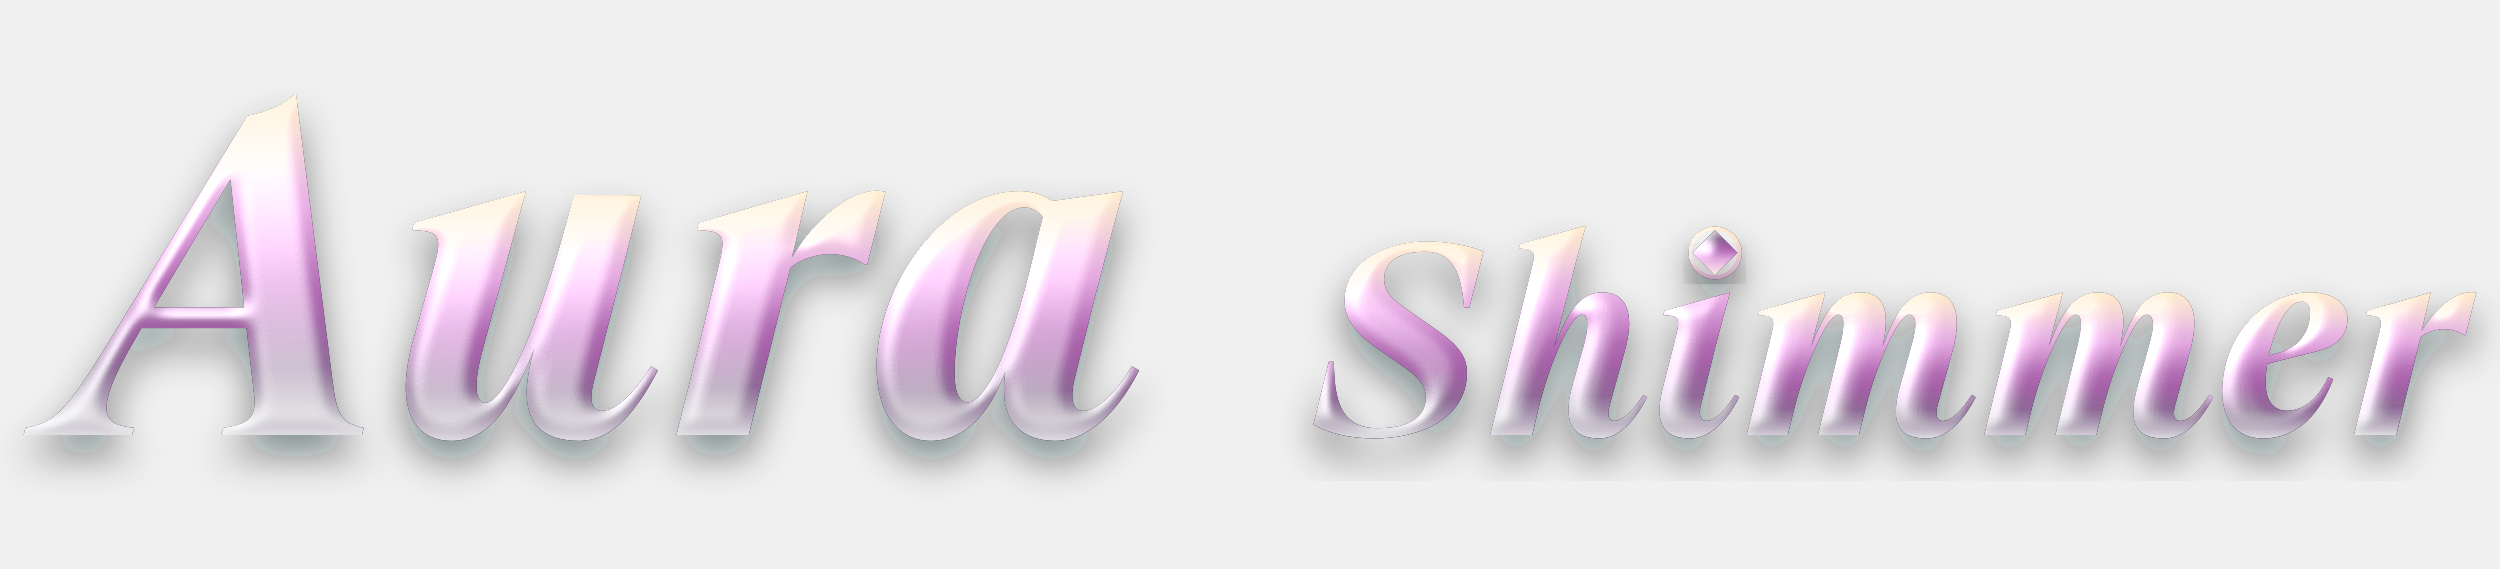
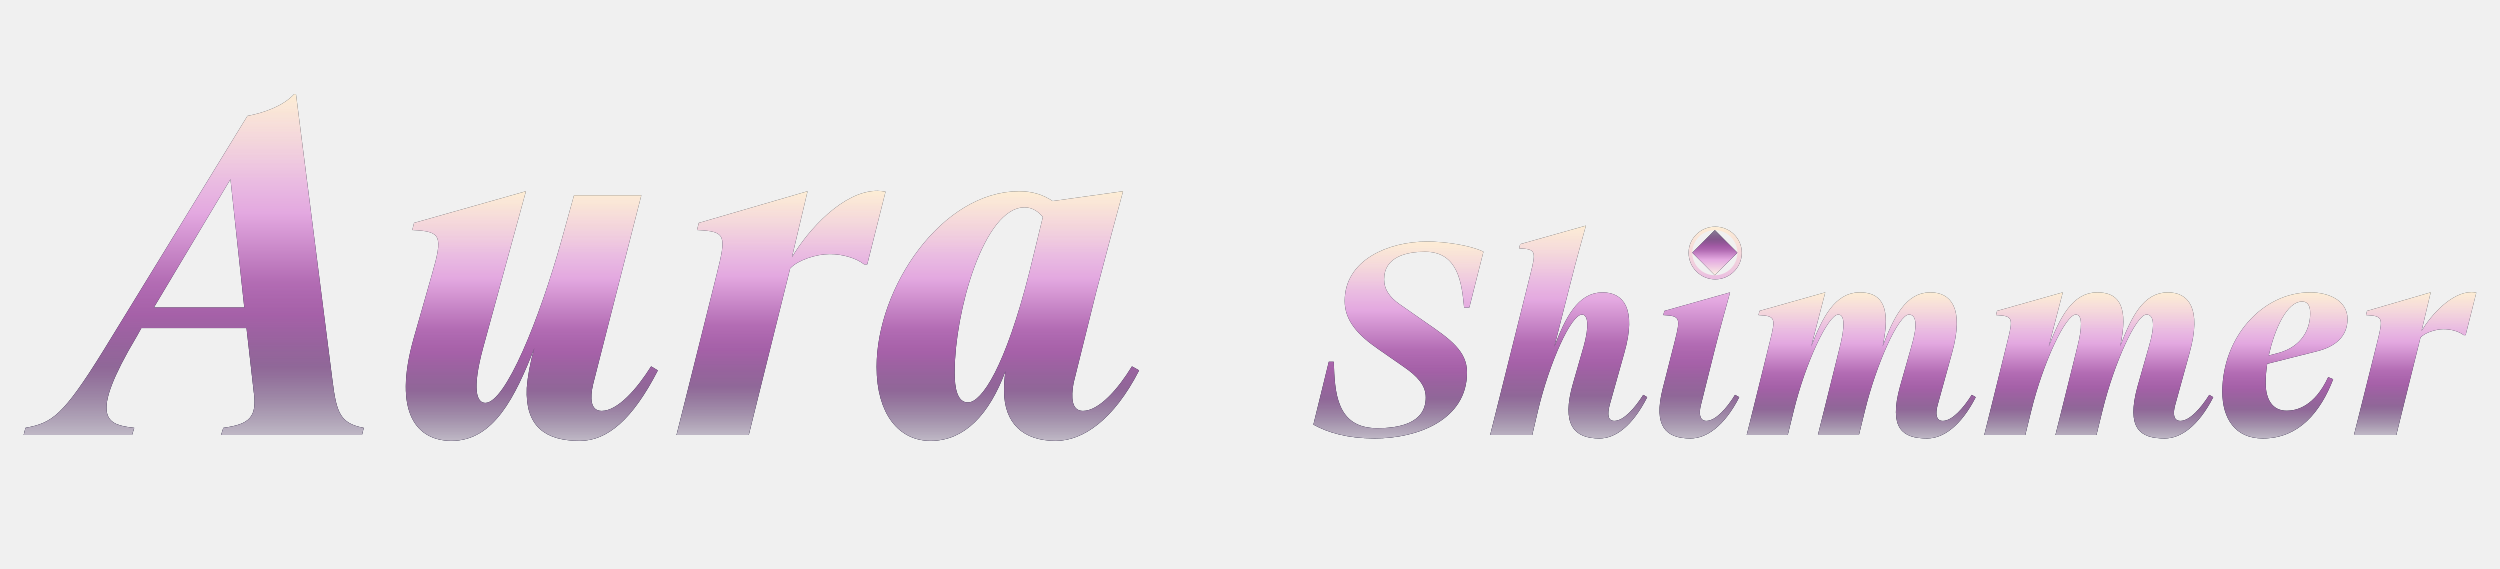
- <svg xmlns="http://www.w3.org/2000/svg" viewBox="10.672 0 2109.428 480" width="2109" height="480">
+ <svg xmlns="http://www.w3.org/2000/svg" viewBox="10.672 0 2109.428 480" width="2109" height="480" overflow="visible" shape-rendering="geometricPrecision">
  <defs>
    <linearGradient id="auraBaseGrad" x1="0%" y1="0%" x2="0%" y2="100%">
      <stop offset="0%" stop-color="#2B1240" />
      <stop offset="35%" stop-color="#9B4F9E" />
      <stop offset="65%" stop-color="#E3A8E0" />
      <stop offset="100%" stop-color="#FCF1E4" />
    </linearGradient>
    <linearGradient id="auraSheenGrad" x1="0%" y1="0%" x2="0%" y2="100%">
-       <stop offset="0%" stop-color="#FFFFFF" stop-opacity="0.85" />
+       <stop offset="0%" stop-color="#FFFFFF" stop-opacity="0.7" />
      <stop offset="20%" stop-color="#FFFFFF" stop-opacity="0.25" />
      <stop offset="45%" stop-color="#FFFFFF" stop-opacity="0" />
      <stop offset="100%" stop-color="#FFFFFF" stop-opacity="0" />
    </linearGradient>
    <linearGradient id="auraBounceGrad" x1="0%" y1="100%" x2="0%" y2="0%">
      <stop offset="0%" stop-color="#FFDFA6" stop-opacity="0.55" />
      <stop offset="25%" stop-color="#FFDFA6" stop-opacity="0" />
      <stop offset="100%" stop-color="#FFDFA6" stop-opacity="0" />
    </linearGradient>
-     <filter id="auraDropShadow" x="-20%" y="-20%" width="140%" height="140%">
-       <feDropShadow dx="0" dy="18" stdDeviation="16" flood-color="#04121F" flood-opacity="0.45" />
-     </filter>
-     <filter id="auraGlossLight" x="-30%" y="-30%" width="160%" height="160%">
-       <feGaussianBlur in="SourceAlpha" stdDeviation="7" result="blur" />
-       <feSpecularLighting in="blur" surfaceScale="6" specularConstant="0.9" specularExponent="18" lighting-color="#FFFFFF" result="spec">
-         <fePointLight x="-300" y="-747" z="1680" />
-       </feSpecularLighting>
-       <feComposite in="spec" in2="SourceAlpha" operator="in" result="specClipped" />
-       <feComposite in="SourceGraphic" in2="specClipped" operator="arithmetic" k1="0" k2="1" k3="1" k4="0" />
-     </filter>
    <mask id="auraLetterMask" maskUnits="userSpaceOnUse" x="0" y="0" width="2500" height="480">
      <rect x="0" y="0" width="2500" height="480" fill="#fff" />
      <circle cx="1457.6" cy="213.2" r="19" fill="#000" />
    </mask>
  </defs>
  <g id="aura-original-outlines" mask="url(#auraLetterMask)">
-     <g filter="url(#auraDropShadow)">
+     <g>
      <g fill="#04121F">
        <path transform="translate(60.000,367.000) scale(0.376,-0.376)" d="M-78 0H165L170 16C110 23 64 34 176 222L186 240H422L438 99C447 39 428 24 370 16L365 0H681L685 16C632 26 624 50 615 121L533 765H529C504 738 461 723 424 716L100 188C10 43 -14 27 -74 16ZM386 574 417 286H214Z" />
        <path transform="translate(334.480,367.000) scale(0.376,-0.376)" d="M108 360 68 220C18 46 77 -13 152 -13C247 -13 295 86 338 195C328 161 323 131 321 106C317 18 364 -13 440 -13C501 -13 558 34 615 145L600 154C568 103 525 54 489 54C464 54 462 82 470 115L578 538H427L400 441C349 258 273 72 228 72C209 72 197 100 223 196L319 547L68 476L64 460C130 457 133 447 108 360Z" />
        <path transform="translate(573.992,367.000) scale(0.376,-0.376)" d="M314 547 70 476 66 460C132 457 132 448 110 360L20 0H182L275 374C293 393 334 406 364 406C393 406 423 397 441 383H448L489 546C483 547 477 548 471 548C394 548 315 460 279 399Z" />
        <path transform="translate(742.064,367.000) scale(0.376,-0.376)" d="M143 -13C220 -13 275 47 311 143C309 128 308 114 308 100C308 26 351 -13 424 -13C485 -13 554 34 611 145L595 154C564 103 521 54 485 54C459 54 458 85 464 117L515 322C541 422 561 495 575 547L417 525C396 539 372 547 342 547C168 547 22 331 22 153C22 47 72 -13 143 -13ZM227 73C203 73 197 105 197 140C197 277 263 511 354 511C371 511 386 501 395 489L365 366C311 153 258 73 227 73Z" />
      </g>
    </g>
-     <g filter="url(#auraGlossLight)">
+     <g>
      <g fill="url(#auraBaseGrad)">
        <path transform="translate(60.000,367.000) scale(0.376,-0.376)" d="M-78 0H165L170 16C110 23 64 34 176 222L186 240H422L438 99C447 39 428 24 370 16L365 0H681L685 16C632 26 624 50 615 121L533 765H529C504 738 461 723 424 716L100 188C10 43 -14 27 -74 16ZM386 574 417 286H214Z" />
        <path transform="translate(334.480,367.000) scale(0.376,-0.376)" d="M108 360 68 220C18 46 77 -13 152 -13C247 -13 295 86 338 195C328 161 323 131 321 106C317 18 364 -13 440 -13C501 -13 558 34 615 145L600 154C568 103 525 54 489 54C464 54 462 82 470 115L578 538H427L400 441C349 258 273 72 228 72C209 72 197 100 223 196L319 547L68 476L64 460C130 457 133 447 108 360Z" />
        <path transform="translate(573.992,367.000) scale(0.376,-0.376)" d="M314 547 70 476 66 460C132 457 132 448 110 360L20 0H182L275 374C293 393 334 406 364 406C393 406 423 397 441 383H448L489 546C483 547 477 548 471 548C394 548 315 460 279 399Z" />
        <path transform="translate(742.064,367.000) scale(0.376,-0.376)" d="M143 -13C220 -13 275 47 311 143C309 128 308 114 308 100C308 26 351 -13 424 -13C485 -13 554 34 611 145L595 154C564 103 521 54 485 54C459 54 458 85 464 117L515 322C541 422 561 495 575 547L417 525C396 539 372 547 342 547C168 547 22 331 22 153C22 47 72 -13 143 -13ZM227 73C203 73 197 105 197 140C197 277 263 511 354 511C371 511 386 501 395 489L365 366C311 153 258 73 227 73Z" />
      </g>
    </g>
-     <g fill="url(#auraBounceGrad)" opacity="0.7">
+     <g fill="url(#auraBounceGrad)" opacity="0.45">
      <g>
        <path transform="translate(60.000,367.000) scale(0.376,-0.376)" d="M-78 0H165L170 16C110 23 64 34 176 222L186 240H422L438 99C447 39 428 24 370 16L365 0H681L685 16C632 26 624 50 615 121L533 765H529C504 738 461 723 424 716L100 188C10 43 -14 27 -74 16ZM386 574 417 286H214Z" />
        <path transform="translate(334.480,367.000) scale(0.376,-0.376)" d="M108 360 68 220C18 46 77 -13 152 -13C247 -13 295 86 338 195C328 161 323 131 321 106C317 18 364 -13 440 -13C501 -13 558 34 615 145L600 154C568 103 525 54 489 54C464 54 462 82 470 115L578 538H427L400 441C349 258 273 72 228 72C209 72 197 100 223 196L319 547L68 476L64 460C130 457 133 447 108 360Z" />
        <path transform="translate(573.992,367.000) scale(0.376,-0.376)" d="M314 547 70 476 66 460C132 457 132 448 110 360L20 0H182L275 374C293 393 334 406 364 406C393 406 423 397 441 383H448L489 546C483 547 477 548 471 548C394 548 315 460 279 399Z" />
        <path transform="translate(742.064,367.000) scale(0.376,-0.376)" d="M143 -13C220 -13 275 47 311 143C309 128 308 114 308 100C308 26 351 -13 424 -13C485 -13 554 34 611 145L595 154C564 103 521 54 485 54C459 54 458 85 464 117L515 322C541 422 561 495 575 547L417 525C396 539 372 547 342 547C168 547 22 331 22 153C22 47 72 -13 143 -13ZM227 73C203 73 197 105 197 140C197 277 263 511 354 511C371 511 386 501 395 489L365 366C311 153 258 73 227 73Z" />
      </g>
    </g>
    <g fill="url(#auraSheenGrad)">
      <g>
        <path transform="translate(60.000,367.000) scale(0.376,-0.376)" d="M-78 0H165L170 16C110 23 64 34 176 222L186 240H422L438 99C447 39 428 24 370 16L365 0H681L685 16C632 26 624 50 615 121L533 765H529C504 738 461 723 424 716L100 188C10 43 -14 27 -74 16ZM386 574 417 286H214Z" />
        <path transform="translate(334.480,367.000) scale(0.376,-0.376)" d="M108 360 68 220C18 46 77 -13 152 -13C247 -13 295 86 338 195C328 161 323 131 321 106C317 18 364 -13 440 -13C501 -13 558 34 615 145L600 154C568 103 525 54 489 54C464 54 462 82 470 115L578 538H427L400 441C349 258 273 72 228 72C209 72 197 100 223 196L319 547L68 476L64 460C130 457 133 447 108 360Z" />
        <path transform="translate(573.992,367.000) scale(0.376,-0.376)" d="M314 547 70 476 66 460C132 457 132 448 110 360L20 0H182L275 374C293 393 334 406 364 406C393 406 423 397 441 383H448L489 546C483 547 477 548 471 548C394 548 315 460 279 399Z" />
        <path transform="translate(742.064,367.000) scale(0.376,-0.376)" d="M143 -13C220 -13 275 47 311 143C309 128 308 114 308 100C308 26 351 -13 424 -13C485 -13 554 34 611 145L595 154C564 103 521 54 485 54C459 54 458 85 464 117L515 322C541 422 561 495 575 547L417 525C396 539 372 547 342 547C168 547 22 331 22 153C22 47 72 -13 143 -13ZM227 73C203 73 197 105 197 140C197 277 263 511 354 511C371 511 386 501 395 489L365 366C311 153 258 73 227 73Z" />
      </g>
    </g>
-     <g filter="url(#auraDropShadow)">
+     <g>
      <g fill="#04121F">
        <path transform="translate(1120.000,367.000) scale(0.22,-0.22)" d="M584 240C584 322 519 368 427 431L325 502C288 528 266 558 266 597C266 685 355 703 423 703C551 703 564 581 573 489H593L647 703C596 728 498 742 431 742C283 742 115 672 115 514C115 440 164 384 246 328L338 264C394 226 426 191 426 144C426 41 316 26 240 26C82 26 77 165 73 281H54L-5 40C49 10 124 -13 230 -13C396 -13 584 59 584 240Z" />
        <path transform="translate(1265.200,367.000) scale(0.22,-0.22)" d="M259 339 320 579C345 679 366 751 380 803L128 732L124 716C190 713 189 704 167 616L13 0H174L196 93C240 278 323 462 365 462C388 462 394 419 371 338L331 199C284 38 336 -13 432 -13C493 -13 558 34 615 145L600 154C568 103 525 54 489 54C463 54 462 80 471 115L527 314C576 484 524 547 444 547C349 547 301 449 259 339Z" />
        <path transform="translate(1403.360,367.000) scale(0.22,-0.22)" d="M350 699C350 754 304 799 248 799C192 799 146 754 146 699C146 643 192 597 248 597C304 597 350 643 350 699ZM93 360 46 175C11 34 58 -13 153 -13C214 -13 283 34 340 145L324 154C293 103 250 54 214 54C187 54 185 84 193 115L245 323C270 423 291 495 305 547L53 476L49 460C115 457 115 448 93 360Z" />
        <path transform="translate(1480.140,367.000) scale(0.22,-0.22)" d="M712 -13C773 -13 841 34 898 145L883 154C851 103 808 54 772 54C745 54 743 82 752 115L807 314C856 489 801 547 724 547C629 547 583 450 541 340C543 349 545 357 546 365C572 507 526 547 453 547C358 547 309 449 267 339L321 547L69 476L65 460C131 457 131 448 109 360L20 0H177L200 93C245 277 332 462 371 462C397 462 396 413 377 338L293 0H450L473 93C518 277 603 462 642 462C667 462 679 431 651 338L608 187C563 24 618 -13 712 -13Z" />
        <path transform="translate(1680.560,367.000) scale(0.22,-0.22)" d="M712 -13C773 -13 841 34 898 145L883 154C851 103 808 54 772 54C745 54 743 82 752 115L807 314C856 489 801 547 724 547C629 547 583 450 541 340C543 349 545 357 546 365C572 507 526 547 453 547C358 547 309 449 267 339L321 547L69 476L65 460C131 457 131 448 109 360L20 0H177L200 93C245 277 332 462 371 462C397 462 396 413 377 338L293 0H450L473 93C518 277 603 462 642 462C667 462 679 431 651 338L608 187C563 24 618 -13 712 -13Z" />
        <path transform="translate(1880.980,367.000) scale(0.22,-0.22)" d="M22 166C22 64 71 -13 177 -13C317 -13 399 90 447 214L428 222C376 109 306 93 269 93C215 93 188 135 188 200C188 221 190 247 194 273L380 320C457 338 502 379 502 445C502 516 430 547 359 547C175 547 22 374 22 166ZM328 512C352 512 359 492 359 467C359 408 329 339 235 314L200 305C222 405 269 512 328 512Z" />
        <path transform="translate(1992.520,367.000) scale(0.22,-0.22)" d="M314 547 70 476 66 460C132 457 132 448 110 360L20 0H182L275 374C293 393 334 406 364 406C393 406 423 397 441 383H448L489 546C483 547 477 548 471 548C394 548 315 460 279 399Z" />
      </g>
    </g>
-     <g filter="url(#auraGlossLight)">
+     <g>
      <g fill="url(#auraBaseGrad)">
        <path transform="translate(1120.000,367.000) scale(0.22,-0.22)" d="M584 240C584 322 519 368 427 431L325 502C288 528 266 558 266 597C266 685 355 703 423 703C551 703 564 581 573 489H593L647 703C596 728 498 742 431 742C283 742 115 672 115 514C115 440 164 384 246 328L338 264C394 226 426 191 426 144C426 41 316 26 240 26C82 26 77 165 73 281H54L-5 40C49 10 124 -13 230 -13C396 -13 584 59 584 240Z" />
        <path transform="translate(1265.200,367.000) scale(0.22,-0.22)" d="M259 339 320 579C345 679 366 751 380 803L128 732L124 716C190 713 189 704 167 616L13 0H174L196 93C240 278 323 462 365 462C388 462 394 419 371 338L331 199C284 38 336 -13 432 -13C493 -13 558 34 615 145L600 154C568 103 525 54 489 54C463 54 462 80 471 115L527 314C576 484 524 547 444 547C349 547 301 449 259 339Z" />
        <path transform="translate(1403.360,367.000) scale(0.22,-0.22)" d="M350 699C350 754 304 799 248 799C192 799 146 754 146 699C146 643 192 597 248 597C304 597 350 643 350 699ZM93 360 46 175C11 34 58 -13 153 -13C214 -13 283 34 340 145L324 154C293 103 250 54 214 54C187 54 185 84 193 115L245 323C270 423 291 495 305 547L53 476L49 460C115 457 115 448 93 360Z" />
        <path transform="translate(1480.140,367.000) scale(0.22,-0.22)" d="M712 -13C773 -13 841 34 898 145L883 154C851 103 808 54 772 54C745 54 743 82 752 115L807 314C856 489 801 547 724 547C629 547 583 450 541 340C543 349 545 357 546 365C572 507 526 547 453 547C358 547 309 449 267 339L321 547L69 476L65 460C131 457 131 448 109 360L20 0H177L200 93C245 277 332 462 371 462C397 462 396 413 377 338L293 0H450L473 93C518 277 603 462 642 462C667 462 679 431 651 338L608 187C563 24 618 -13 712 -13Z" />
        <path transform="translate(1680.560,367.000) scale(0.22,-0.22)" d="M712 -13C773 -13 841 34 898 145L883 154C851 103 808 54 772 54C745 54 743 82 752 115L807 314C856 489 801 547 724 547C629 547 583 450 541 340C543 349 545 357 546 365C572 507 526 547 453 547C358 547 309 449 267 339L321 547L69 476L65 460C131 457 131 448 109 360L20 0H177L200 93C245 277 332 462 371 462C397 462 396 413 377 338L293 0H450L473 93C518 277 603 462 642 462C667 462 679 431 651 338L608 187C563 24 618 -13 712 -13Z" />
        <path transform="translate(1880.980,367.000) scale(0.22,-0.22)" d="M22 166C22 64 71 -13 177 -13C317 -13 399 90 447 214L428 222C376 109 306 93 269 93C215 93 188 135 188 200C188 221 190 247 194 273L380 320C457 338 502 379 502 445C502 516 430 547 359 547C175 547 22 374 22 166ZM328 512C352 512 359 492 359 467C359 408 329 339 235 314L200 305C222 405 269 512 328 512Z" />
        <path transform="translate(1992.520,367.000) scale(0.22,-0.22)" d="M314 547 70 476 66 460C132 457 132 448 110 360L20 0H182L275 374C293 393 334 406 364 406C393 406 423 397 441 383H448L489 546C483 547 477 548 471 548C394 548 315 460 279 399Z" />
      </g>
    </g>
-     <g fill="url(#auraBounceGrad)" opacity="0.7">
+     <g fill="url(#auraBounceGrad)" opacity="0.45">
      <g>
        <path transform="translate(1120.000,367.000) scale(0.22,-0.22)" d="M584 240C584 322 519 368 427 431L325 502C288 528 266 558 266 597C266 685 355 703 423 703C551 703 564 581 573 489H593L647 703C596 728 498 742 431 742C283 742 115 672 115 514C115 440 164 384 246 328L338 264C394 226 426 191 426 144C426 41 316 26 240 26C82 26 77 165 73 281H54L-5 40C49 10 124 -13 230 -13C396 -13 584 59 584 240Z" />
        <path transform="translate(1265.200,367.000) scale(0.22,-0.22)" d="M259 339 320 579C345 679 366 751 380 803L128 732L124 716C190 713 189 704 167 616L13 0H174L196 93C240 278 323 462 365 462C388 462 394 419 371 338L331 199C284 38 336 -13 432 -13C493 -13 558 34 615 145L600 154C568 103 525 54 489 54C463 54 462 80 471 115L527 314C576 484 524 547 444 547C349 547 301 449 259 339Z" />
        <path transform="translate(1403.360,367.000) scale(0.22,-0.22)" d="M350 699C350 754 304 799 248 799C192 799 146 754 146 699C146 643 192 597 248 597C304 597 350 643 350 699ZM93 360 46 175C11 34 58 -13 153 -13C214 -13 283 34 340 145L324 154C293 103 250 54 214 54C187 54 185 84 193 115L245 323C270 423 291 495 305 547L53 476L49 460C115 457 115 448 93 360Z" />
        <path transform="translate(1480.140,367.000) scale(0.22,-0.22)" d="M712 -13C773 -13 841 34 898 145L883 154C851 103 808 54 772 54C745 54 743 82 752 115L807 314C856 489 801 547 724 547C629 547 583 450 541 340C543 349 545 357 546 365C572 507 526 547 453 547C358 547 309 449 267 339L321 547L69 476L65 460C131 457 131 448 109 360L20 0H177L200 93C245 277 332 462 371 462C397 462 396 413 377 338L293 0H450L473 93C518 277 603 462 642 462C667 462 679 431 651 338L608 187C563 24 618 -13 712 -13Z" />
        <path transform="translate(1680.560,367.000) scale(0.22,-0.22)" d="M712 -13C773 -13 841 34 898 145L883 154C851 103 808 54 772 54C745 54 743 82 752 115L807 314C856 489 801 547 724 547C629 547 583 450 541 340C543 349 545 357 546 365C572 507 526 547 453 547C358 547 309 449 267 339L321 547L69 476L65 460C131 457 131 448 109 360L20 0H177L200 93C245 277 332 462 371 462C397 462 396 413 377 338L293 0H450L473 93C518 277 603 462 642 462C667 462 679 431 651 338L608 187C563 24 618 -13 712 -13Z" />
        <path transform="translate(1880.980,367.000) scale(0.22,-0.22)" d="M22 166C22 64 71 -13 177 -13C317 -13 399 90 447 214L428 222C376 109 306 93 269 93C215 93 188 135 188 200C188 221 190 247 194 273L380 320C457 338 502 379 502 445C502 516 430 547 359 547C175 547 22 374 22 166ZM328 512C352 512 359 492 359 467C359 408 329 339 235 314L200 305C222 405 269 512 328 512Z" />
        <path transform="translate(1992.520,367.000) scale(0.22,-0.22)" d="M314 547 70 476 66 460C132 457 132 448 110 360L20 0H182L275 374C293 393 334 406 364 406C393 406 423 397 441 383H448L489 546C483 547 477 548 471 548C394 548 315 460 279 399Z" />
      </g>
    </g>
    <g fill="url(#auraSheenGrad)">
      <g>
        <path transform="translate(1120.000,367.000) scale(0.22,-0.22)" d="M584 240C584 322 519 368 427 431L325 502C288 528 266 558 266 597C266 685 355 703 423 703C551 703 564 581 573 489H593L647 703C596 728 498 742 431 742C283 742 115 672 115 514C115 440 164 384 246 328L338 264C394 226 426 191 426 144C426 41 316 26 240 26C82 26 77 165 73 281H54L-5 40C49 10 124 -13 230 -13C396 -13 584 59 584 240Z" />
        <path transform="translate(1265.200,367.000) scale(0.22,-0.22)" d="M259 339 320 579C345 679 366 751 380 803L128 732L124 716C190 713 189 704 167 616L13 0H174L196 93C240 278 323 462 365 462C388 462 394 419 371 338L331 199C284 38 336 -13 432 -13C493 -13 558 34 615 145L600 154C568 103 525 54 489 54C463 54 462 80 471 115L527 314C576 484 524 547 444 547C349 547 301 449 259 339Z" />
        <path transform="translate(1403.360,367.000) scale(0.22,-0.22)" d="M350 699C350 754 304 799 248 799C192 799 146 754 146 699C146 643 192 597 248 597C304 597 350 643 350 699ZM93 360 46 175C11 34 58 -13 153 -13C214 -13 283 34 340 145L324 154C293 103 250 54 214 54C187 54 185 84 193 115L245 323C270 423 291 495 305 547L53 476L49 460C115 457 115 448 93 360Z" />
        <path transform="translate(1480.140,367.000) scale(0.22,-0.22)" d="M712 -13C773 -13 841 34 898 145L883 154C851 103 808 54 772 54C745 54 743 82 752 115L807 314C856 489 801 547 724 547C629 547 583 450 541 340C543 349 545 357 546 365C572 507 526 547 453 547C358 547 309 449 267 339L321 547L69 476L65 460C131 457 131 448 109 360L20 0H177L200 93C245 277 332 462 371 462C397 462 396 413 377 338L293 0H450L473 93C518 277 603 462 642 462C667 462 679 431 651 338L608 187C563 24 618 -13 712 -13Z" />
        <path transform="translate(1680.560,367.000) scale(0.22,-0.22)" d="M712 -13C773 -13 841 34 898 145L883 154C851 103 808 54 772 54C745 54 743 82 752 115L807 314C856 489 801 547 724 547C629 547 583 450 541 340C543 349 545 357 546 365C572 507 526 547 453 547C358 547 309 449 267 339L321 547L69 476L65 460C131 457 131 448 109 360L20 0H177L200 93C245 277 332 462 371 462C397 462 396 413 377 338L293 0H450L473 93C518 277 603 462 642 462C667 462 679 431 651 338L608 187C563 24 618 -13 712 -13Z" />
        <path transform="translate(1880.980,367.000) scale(0.22,-0.22)" d="M22 166C22 64 71 -13 177 -13C317 -13 399 90 447 214L428 222C376 109 306 93 269 93C215 93 188 135 188 200C188 221 190 247 194 273L380 320C457 338 502 379 502 445C502 516 430 547 359 547C175 547 22 374 22 166ZM328 512C352 512 359 492 359 467C359 408 329 339 235 314L200 305C222 405 269 512 328 512Z" />
        <path transform="translate(1992.520,367.000) scale(0.22,-0.22)" d="M314 547 70 476 66 460C132 457 132 448 110 360L20 0H182L275 374C293 393 334 406 364 406C393 406 423 397 441 383H448L489 546C483 547 477 548 471 548C394 548 315 460 279 399Z" />
      </g>
    </g>
  </g>
  <g id="aura-geometric-i-dot">
-     <path d="M1457.6 194.2 L1476.6 213.2 L1457.6 232.2 L1438.6 213.2 Z" fill="#04121F" filter="url(#auraDropShadow)" />
-     <path d="M1457.6 194.2 L1476.6 213.2 L1457.6 232.2 L1438.6 213.2 Z" fill="url(#auraBaseGrad)" filter="url(#auraGlossLight)" />
-     <path d="M1457.6 194.2 L1476.6 213.2 L1457.6 232.2 L1438.6 213.2 Z" fill="url(#auraSheenGrad)" opacity="0.82" />
+     <path d="M1457.6 194.2 L1476.6 213.2 L1457.6 232.2 L1438.6 213.2 Z" fill="#04121F" />
+     <path d="M1457.6 194.2 L1476.6 213.2 L1457.6 232.2 L1438.6 213.2 Z" fill="url(#auraBaseGrad)" />
+     <path d="M1457.6 194.2 L1476.6 213.2 L1457.6 232.2 L1438.6 213.2 Z" fill="url(#auraSheenGrad)" opacity="0.65" />
  </g>
</svg>
